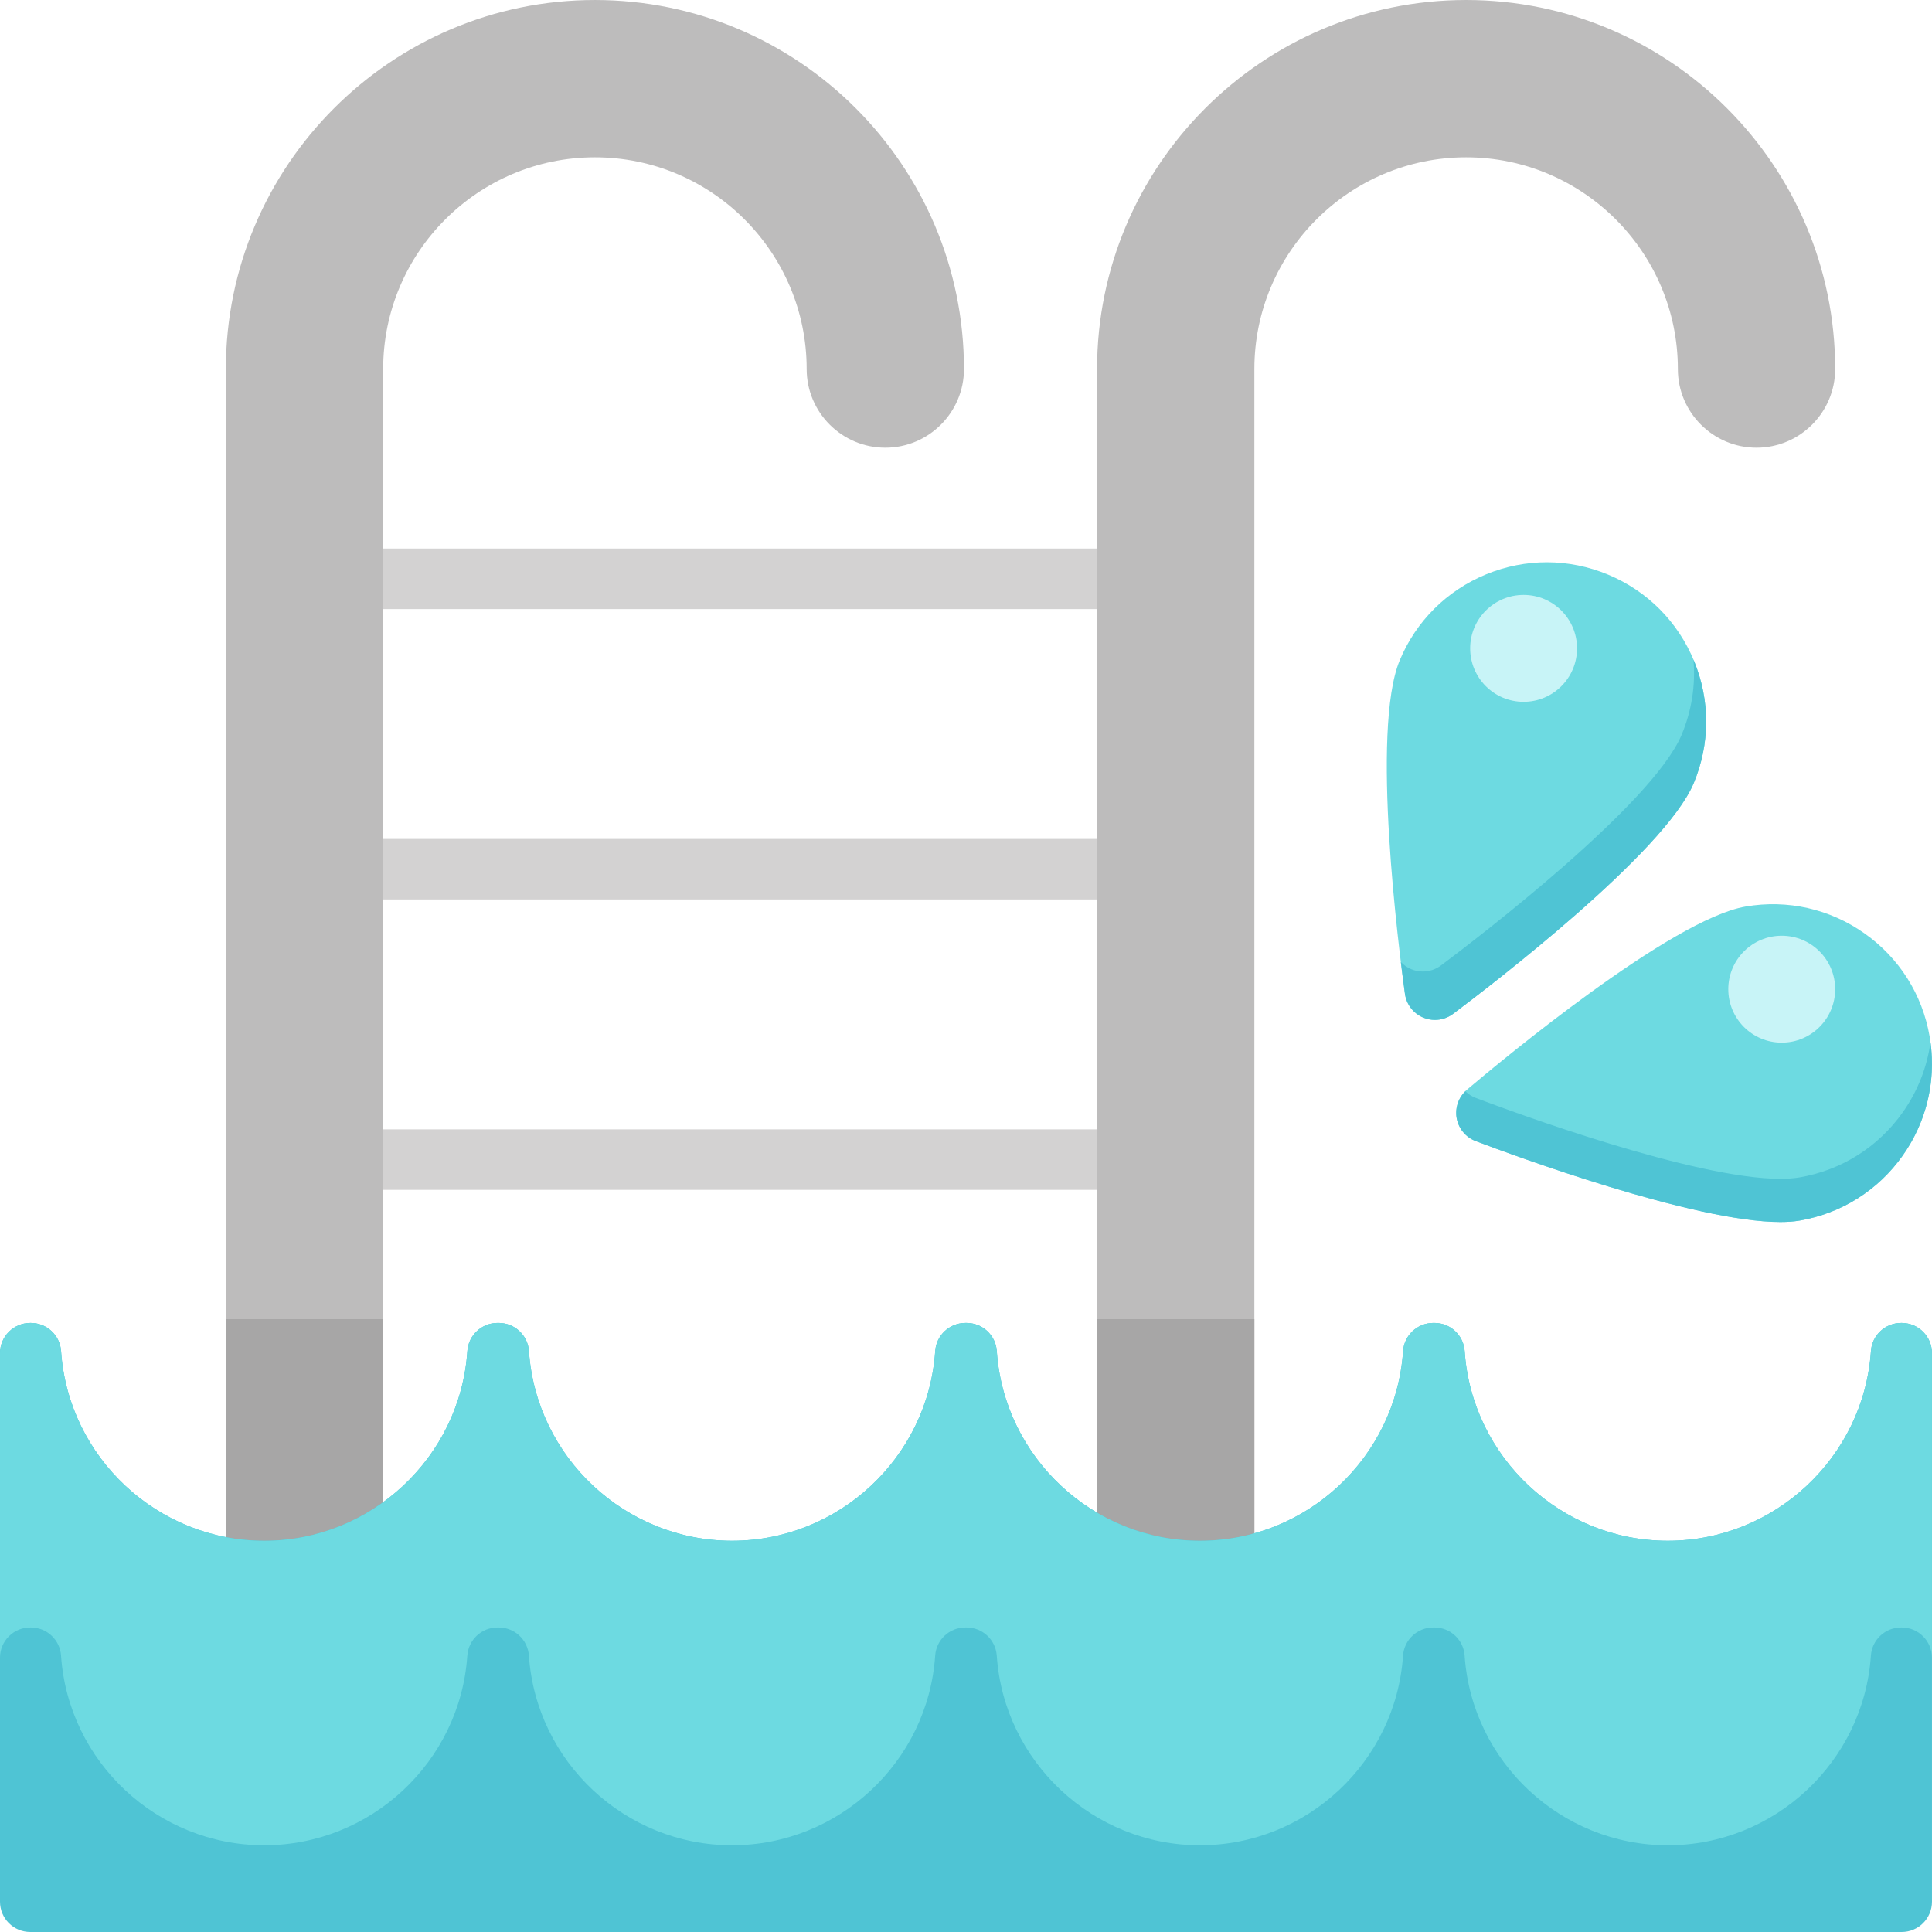
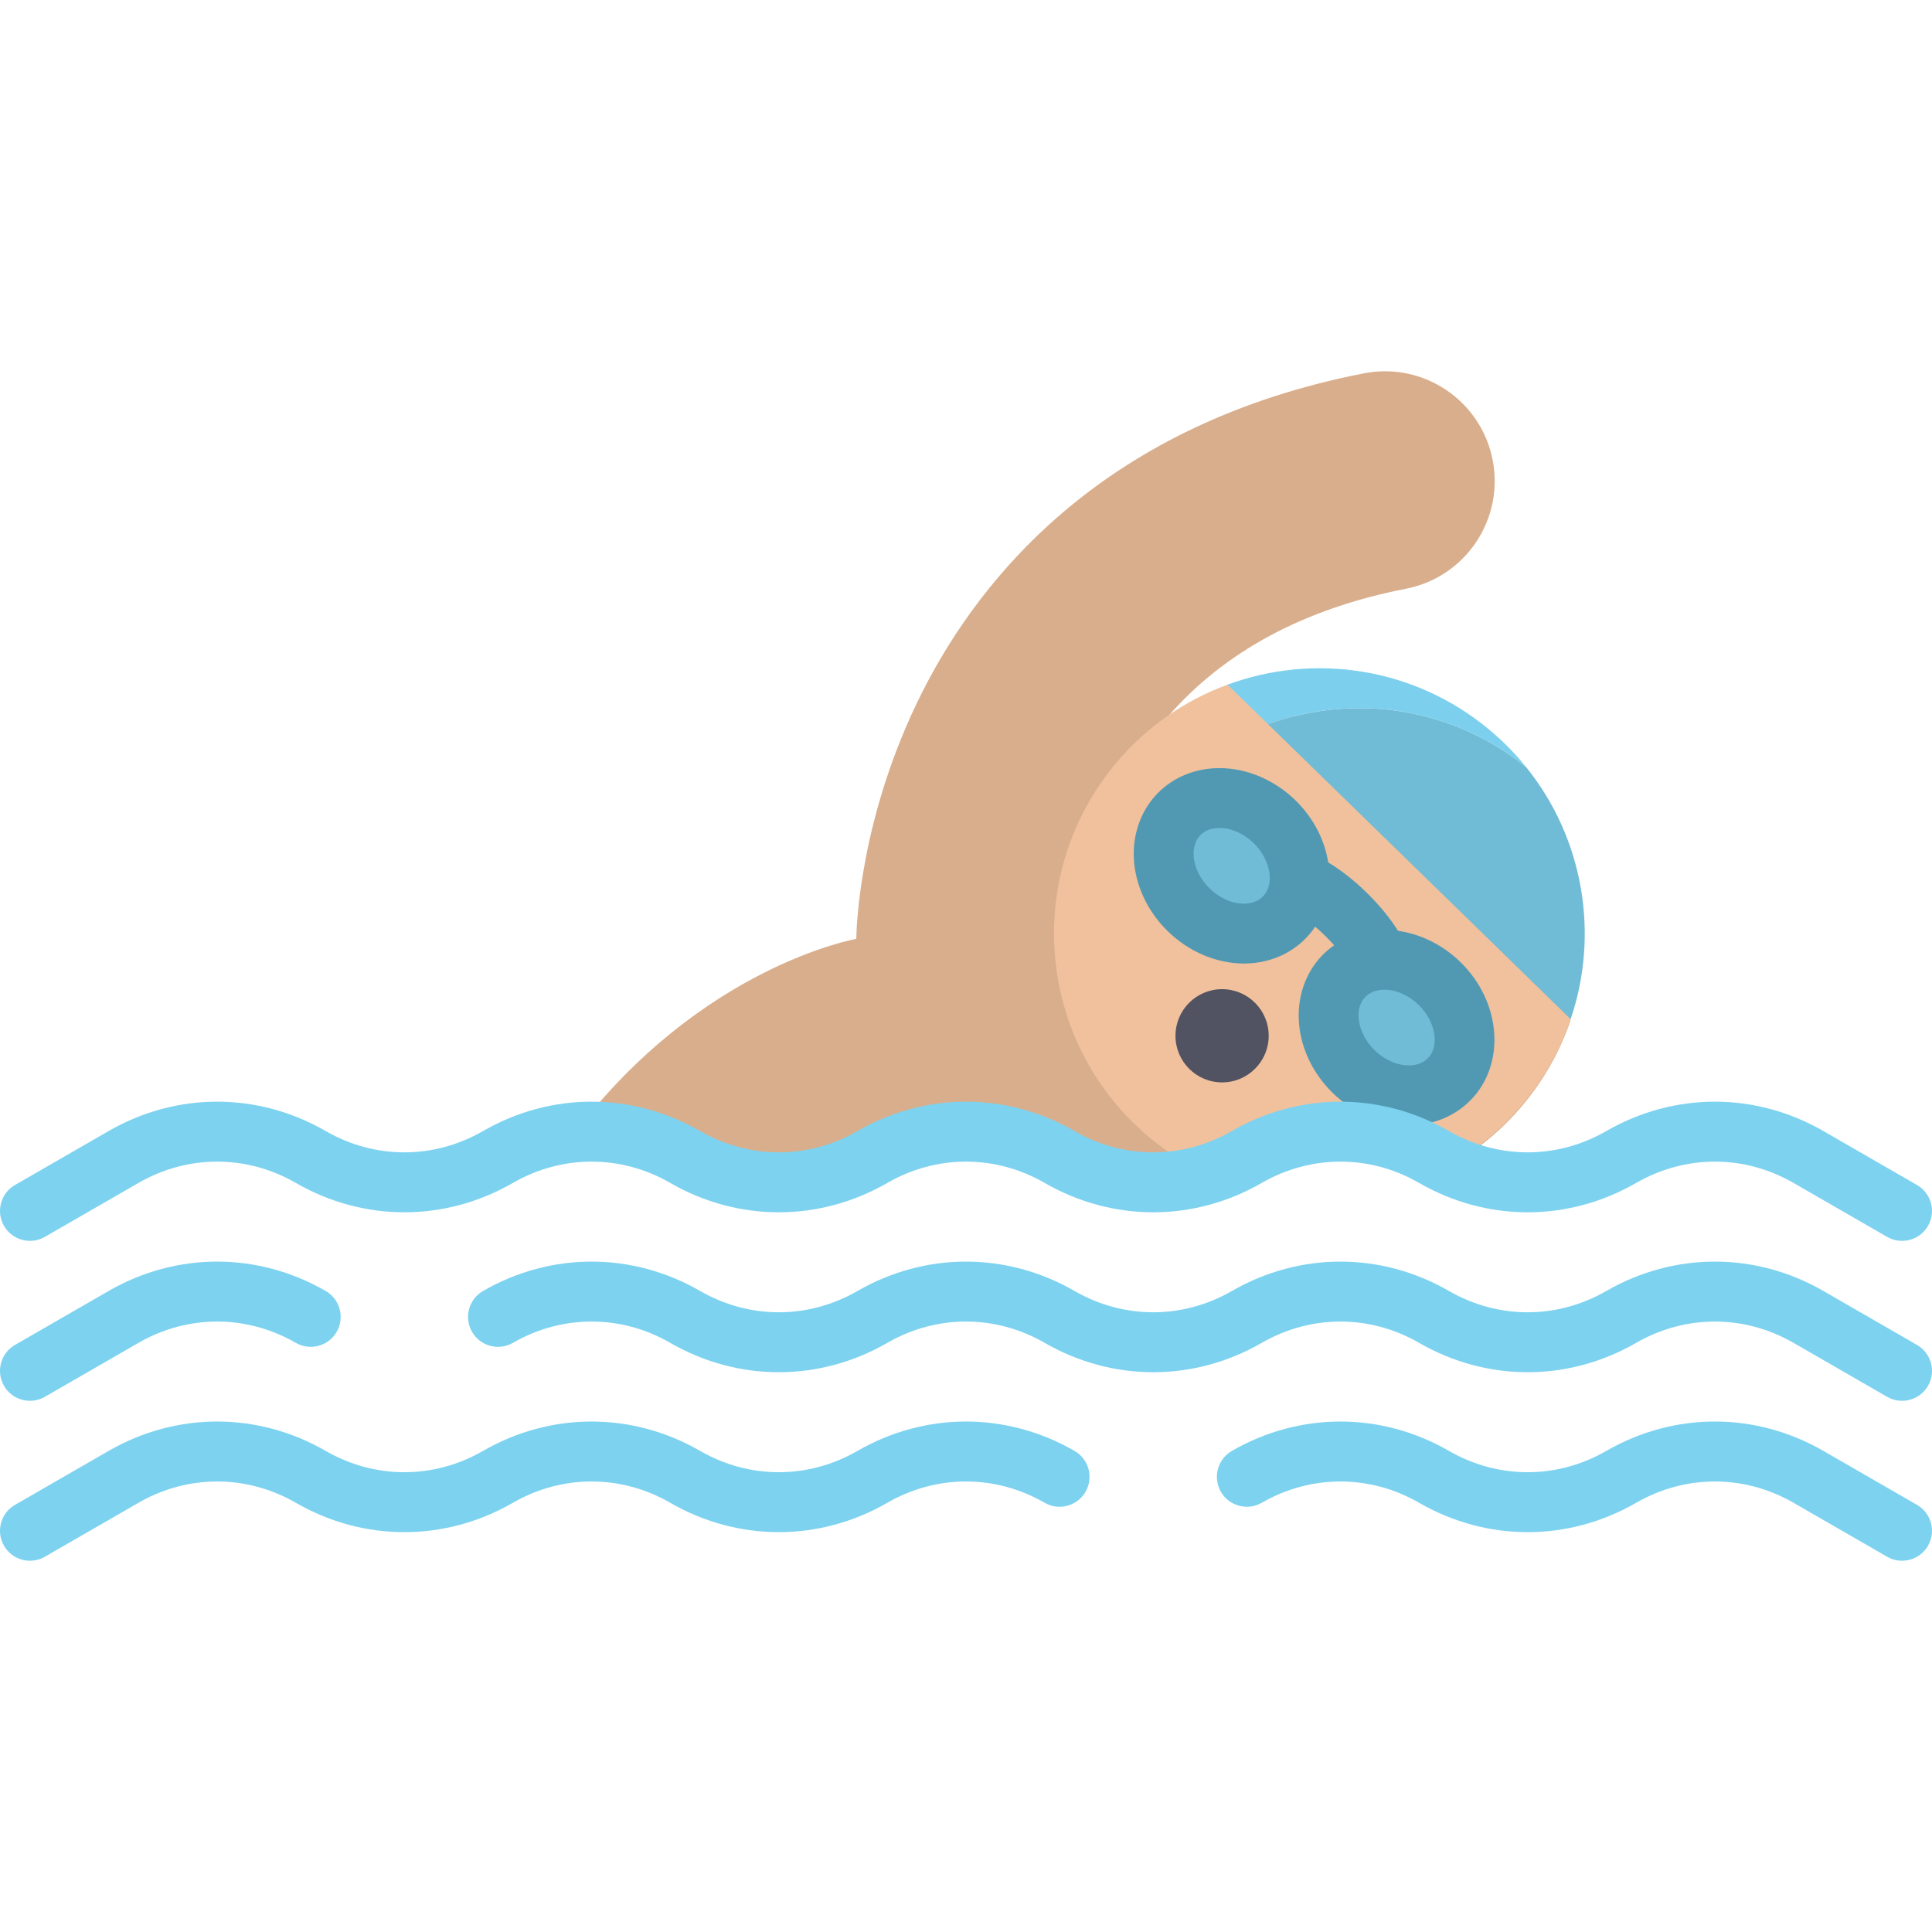
- <svg xmlns="http://www.w3.org/2000/svg" version="1.1" id="Layer_1" viewBox="0 0 512 512" xml:space="preserve">
+ <svg xmlns="http://www.w3.org/2000/svg" height="800px" width="800px" version="1.1" id="Layer_1" viewBox="0 0 512.001 512.001" xml:space="preserve">
  <g>
-     <path style="fill:#D3D2D2;" d="M311.579,161.403H93.527c-4.428,0-8.017-3.588-8.017-8.017s3.588-8.017,8.017-8.017h218.052   c4.428,0,8.017,3.588,8.017,8.017S316.008,161.403,311.579,161.403z" />
-     <path style="fill:#D3D2D2;" d="M311.579,238.363H93.527c-4.428,0-8.017-3.588-8.017-8.017c0-4.428,3.588-8.017,8.017-8.017h218.052   c4.428,0,8.017,3.588,8.017,8.017C319.596,234.775,316.008,238.363,311.579,238.363z" />
-     <path style="fill:#D3D2D2;" d="M311.579,315.324H93.527c-4.428,0-8.017-3.588-8.017-8.017s3.588-8.017,8.017-8.017h218.052   c4.428,0,8.017,3.588,8.017,8.017S316.008,315.324,311.579,315.324z" />
+     <path style="fill:#7DD2F0;" d="M7.94,371.228c-2.743,0-5.41-1.424-6.879-3.972c-2.187-3.794-0.884-8.645,2.91-10.832l24.807-14.298   c18.013-10.382,39.522-10.382,57.535,0c3.795,2.187,5.098,7.036,2.911,10.832c-2.188,3.795-7.04,5.097-10.832,2.911   c-13.055-7.525-28.64-7.525-41.692,0l-24.807,14.298C10.646,370.886,9.284,371.228,7.94,371.228z" />
+     <path style="fill:#7DD2F0;" d="M7.94,413.611c-2.743,0-5.41-1.424-6.879-3.972c-2.187-3.794-0.884-8.645,2.91-10.832l24.807-14.298   c18.013-10.382,39.522-10.382,57.535,0c13.054,7.524,28.64,7.523,41.692,0c18.012-10.382,39.521-10.382,57.535,0   c13.054,7.524,28.64,7.523,41.692,0c18.012-10.382,39.52-10.382,57.534,0c3.795,2.187,5.098,7.036,2.911,10.832   c-2.188,3.795-7.039,5.096-10.832,2.911c-13.054-7.524-28.64-7.524-41.691,0c-18.013,10.382-39.523,10.382-57.535,0   c-13.054-7.524-28.64-7.524-41.692,0c-18.012,10.381-39.521,10.383-57.535,0c-13.053-7.523-28.639-7.523-41.692,0L11.893,412.55   C10.646,413.269,9.284,413.611,7.94,413.611z" />
  </g>
+   <path style="fill:#D9AE8C;" d="M416.237,270.086l-28.092-58.597l-62.839-30.045l0.067,0.316l-0.062-0.061  c-5.552,2.044-10.886,4.794-15.85,8.255c14.974-17.276,36.117-28.658,63.138-33.933c15.763-3.077,26.048-18.351,22.971-34.113  c-3.076-15.764-18.352-26.05-34.113-22.972c-68.112,13.295-101.199,53.183-116.962,84.304  c-16.62,32.814-17.525,62.319-17.573,65.575c0,0-41.103,7.164-74.78,51.623c10.06-0.95,20.326,1.175,29.438,6.427l0,0  c15.432,8.895,34.182,8.895,49.613,0l0,0c15.432-8.895,34.182-8.895,49.613,0l0,0c12.879,7.424,28.065,8.628,41.709,3.659  c0.077-0.027,0.153-0.058,0.231-0.087c0.792-0.293,1.58-0.597,2.36-0.933c0.288-0.123,0.571-0.259,0.858-0.387  c0.592-0.268,1.185-0.528,1.769-0.82c0.905-0.448,1.802-0.923,2.687-1.434l0,0c0.862-0.497,1.737-0.956,2.618-1.397  c0.187-0.094,0.374-0.188,0.564-0.28c0.861-0.418,1.73-0.812,2.607-1.178c0.152-0.063,0.306-0.121,0.458-0.183  c0.804-0.326,1.613-0.629,2.427-0.91c0.152-0.053,0.303-0.11,0.457-0.161c0.889-0.298,1.786-0.566,2.686-0.811  c0.209-0.057,0.42-0.111,0.629-0.165c0.918-0.238,1.84-0.458,2.767-0.642c0.041-0.008,0.082-0.014,0.125-0.022  c0.896-0.176,1.796-0.318,2.697-0.443c0.221-0.031,0.441-0.062,0.662-0.09c0.905-0.113,1.813-0.204,2.722-0.267  c0.191-0.013,0.384-0.02,0.575-0.031c0.811-0.047,1.622-0.073,2.433-0.079c0.181-0.001,0.362-0.007,0.542-0.007  c0.906,0.003,1.813,0.036,2.718,0.089c0.238,0.014,0.475,0.032,0.712,0.049c0.919,0.068,1.837,0.15,2.752,0.27  c0.001,0,0.001,0,0.001,0c6.388,0.83,12.659,2.914,18.462,6.259c1.347,0.776,2.727,1.46,4.121,2.101  c7.195-4.047,13.799-9.426,19.414-16.128c5.751-6.863,9.948-14.504,12.668-22.501l-0.328-0.319L416.237,270.086z" />
+   <path style="fill:#F0C19C;" d="M388.145,211.488l-62.839-30.045l-0.137,0.049c-11.085,4.101-21.286,11.045-29.42,20.753  c-24.947,29.774-21.034,74.133,8.739,99.08c4.801,4.023,9.985,7.284,15.402,9.819c3.62-1.095,7.157-2.588,10.529-4.531l0,0  c15.432-8.895,34.182-8.895,49.613,0c1.347,0.776,2.727,1.46,4.121,2.101c7.195-4.047,13.799-9.426,19.414-16.128  c5.751-6.863,9.948-14.504,12.668-22.501L388.145,211.488z" />
  <g>
-     <path style="fill:#BDBCBC;" d="M101.544,97.805c0-30.942,25.174-56.116,56.116-56.116s56.116,25.174,56.116,56.116   c0,11.493,9.351,20.843,20.843,20.843s20.843-9.351,20.843-20.843c0-53.928-43.874-97.803-97.803-97.803   S59.857,43.877,59.857,97.805v313.183h41.686V97.805z" />
-     <path style="fill:#BDBCBC;" d="M388.539,0.002c-53.928,0-97.803,43.874-97.803,97.803v313.183h41.686V97.805   c0-30.942,25.174-56.116,56.116-56.116s56.116,25.174,56.116,56.116c0,11.493,9.351,20.843,20.843,20.843   s20.843-9.351,20.843-20.843C486.341,43.877,442.467,0.002,388.539,0.002z" />
+     <ellipse transform="matrix(0.7001 -0.7141 0.7141 0.7001 -65.9541 301.9032)" style="fill:#70BBD6;" cx="326.411" cy="229.464" rx="16.301" ry="19.542" />
+     <ellipse transform="matrix(-0.7001 0.7141 -0.7141 -0.7001 823.6375 198.6488)" style="fill:#70BBD6;" cx="370.1" cy="272.298" rx="16.301" ry="19.542" />
  </g>
+   <path style="fill:#5199B3;" d="M387.082,255.007c-4.647-4.556-10.543-7.482-16.593-8.329c-2.07-3.304-4.877-6.751-8.248-10.057  c-3.382-3.315-6.896-6.061-10.248-8.066c-0.933-5.871-3.831-11.706-8.625-16.406c-5.569-5.46-12.933-8.592-20.206-8.592  c-6.348,0-12.163,2.366-16.373,6.66c-4.655,4.749-6.919,11.522-6.211,18.582c0.665,6.627,3.813,13.003,8.864,17.954  c5.569,5.46,12.933,8.592,20.206,8.592c6.348,0,12.163-2.366,16.374-6.66c0.949-0.968,1.783-2.008,2.515-3.103  c0.838,0.712,1.705,1.49,2.598,2.367c0.897,0.879,1.696,1.733,2.426,2.56c-1.088,0.761-2.119,1.608-3.06,2.568  c-4.655,4.748-6.919,11.521-6.211,18.581c0.665,6.627,3.813,13.003,8.864,17.955c5.569,5.459,12.933,8.591,20.205,8.591  c0.001,0,0.001,0,0.002,0c6.348,0,12.163-2.366,16.373-6.66C399.09,282.002,397.9,265.613,387.082,255.007z M329.649,239.482  c-3.156,0-6.473-1.478-9.102-4.057c-2.369-2.322-3.895-5.315-4.186-8.211c-0.14-1.39-0.097-4.005,1.754-5.892  c1.542-1.572,3.595-1.903,5.046-1.903c3.156,0,6.473,1.478,9.101,4.057c2.847,2.791,4.331,6.403,4.235,9.502  c-0.002,0.023-0.003,0.045-0.005,0.069c-0.069,1.765-0.648,3.362-1.798,4.533C333.155,239.152,331.101,239.482,329.649,239.482z   M378.41,280.438c-1.542,1.572-3.595,1.903-5.046,1.903h-0.001c-3.156,0-6.473-1.478-9.101-4.055  c-2.37-2.322-3.896-5.316-4.187-8.212c-0.14-1.39-0.097-4.004,1.754-5.892c1.542-1.571,3.595-1.902,5.047-1.902  c3.154,0,6.472,1.477,9.1,4.055C380.471,270.74,381.586,277.198,378.41,280.438z" />
+   <circle style="fill:#515262;" cx="323.866" cy="274.493" r="12.352" />
  <g>
-     <rect x="59.857" y="349.599" style="fill:#A7A6A6;" width="41.686" height="61.386" />
-     <rect x="290.736" y="349.599" style="fill:#A7A6A6;" width="41.686" height="61.386" />
+     <path style="fill:#7DD2F0;" d="M504.061,371.228c-1.344,0-2.706-0.342-3.953-1.061l-24.807-14.298   c-13.055-7.526-28.639-7.522-41.694,0c-18.012,10.382-39.521,10.382-57.534,0c-13.054-7.524-28.639-7.524-41.692,0   c-18.013,10.382-39.524,10.381-57.535,0c-13.054-7.524-28.64-7.524-41.691,0c-18.013,10.381-39.523,10.383-57.535,0   c-13.054-7.525-28.64-7.525-41.692,0c-3.795,2.185-8.644,0.883-10.832-2.911c-2.187-3.795-0.884-8.645,2.911-10.832   c18.012-10.382,39.521-10.382,57.535,0c13.054,7.524,28.64,7.525,41.692,0c18.012-10.382,39.52-10.382,57.534,0   c13.053,7.524,28.639,7.524,41.694,0c18.012-10.382,39.521-10.382,57.534,0c13.054,7.524,28.639,7.524,41.692,0   c18.012-10.381,39.522-10.382,57.535,0l24.807,14.298c3.795,2.187,5.098,7.038,2.911,10.832   C509.471,369.805,506.803,371.228,504.061,371.228z" />
+     <path style="fill:#7DD2F0;" d="M504.061,413.611c-1.344,0-2.706-0.342-3.953-1.061l-24.807-14.298   c-13.055-7.525-28.639-7.523-41.694,0c-18.012,10.382-39.521,10.382-57.534,0c-13.054-7.524-28.639-7.524-41.692,0   c-3.796,2.185-8.645,0.884-10.832-2.911c-2.187-3.795-0.884-8.645,2.911-10.832c18.012-10.382,39.521-10.382,57.534,0   c13.054,7.524,28.639,7.524,41.692,0c18.012-10.383,39.522-10.382,57.535,0l24.807,14.298c3.795,2.187,5.098,7.038,2.911,10.832   C509.471,412.188,506.803,413.611,504.061,413.611z" />
+     <path style="fill:#7DD2F0;" d="M504.061,328.844c-1.344,0-2.706-0.342-3.953-1.061l-24.807-14.298   c-13.053-7.525-28.639-7.523-41.694,0c-18.012,10.385-39.52,10.383-57.535,0c-13.052-7.525-28.638-7.523-41.691,0   c-18.012,10.385-39.521,10.383-57.536,0c-13.054-7.525-28.639-7.523-41.69,0c-18.013,10.383-39.523,10.383-57.536,0   c-13.054-7.525-28.639-7.523-41.692,0c-18.012,10.383-39.521,10.383-57.535,0c-13.054-7.525-28.639-7.523-41.692,0l-24.807,14.298   c-3.794,2.186-8.644,0.885-10.833-2.911c-2.187-3.794-0.884-8.645,2.91-10.832l24.807-14.298c18.013-10.382,39.522-10.382,57.535,0   c13.054,7.524,28.639,7.524,41.692,0c18.013-10.382,39.522-10.382,57.535,0c13.054,7.524,28.639,7.524,41.692,0   c18.013-10.382,39.521-10.382,57.535,0c13.054,7.524,28.641,7.526,41.692,0c18.014-10.383,39.522-10.382,57.535,0   c13.054,7.524,28.64,7.524,41.691,0c18.014-10.381,39.524-10.382,57.536,0l24.807,14.298c3.795,2.187,5.098,7.038,2.911,10.832   C509.471,327.42,506.803,328.844,504.061,328.844z" />
  </g>
-   <path style="fill:#6DDAE1;" d="M511.378,274.691c-1.913-11.113-8.039-20.819-17.252-27.324c-9.212-6.507-20.404-9.033-31.519-7.123  c-19.769,3.403-64.999,41.037-73.864,48.546c-2.166,1.835-3.2,4.679-2.719,7.477c0.482,2.797,2.407,5.133,5.062,6.138  c10.036,3.799,57.88,21.44,80.716,21.44c1.893,0,3.616-0.122,5.13-0.382h-0.001c11.114-1.912,20.82-8.039,27.325-17.251  C510.761,297,513.29,285.805,511.378,274.691z" />
-   <path style="fill:#4FC4D4;" d="M504.255,294.766c-6.506,9.211-16.211,15.338-27.325,17.251h0.001  c-1.514,0.26-3.237,0.382-5.13,0.382c-22.835,0-70.68-17.641-80.716-21.44c-1.05-0.398-1.98-1.009-2.757-1.769  c-1.873,1.833-2.755,4.469-2.306,7.077c0.482,2.797,2.407,5.133,5.062,6.138c10.036,3.799,57.88,21.44,80.716,21.44  c1.893,0,3.616-0.122,5.13-0.382h-0.001c11.114-1.912,20.82-8.039,27.325-17.251c6.211-8.794,8.787-19.394,7.346-30.007  C510.692,282.816,508.215,289.158,504.255,294.766z" />
-   <path style="fill:#6DDAE1;" d="M448.87,207.511c4.344-10.407,4.376-21.883,0.088-32.313c-4.287-10.431-12.38-18.568-22.788-22.911  c-10.409-4.346-21.886-4.376-32.313-0.088c-10.431,4.287-18.568,12.38-22.911,22.788c-7.727,18.512-0.207,76.868,1.378,88.378  c0.387,2.813,2.234,5.211,4.854,6.303c0.994,0.416,2.043,0.619,3.087,0.619c1.707,0,3.399-0.545,4.808-1.601  C394.369,261.718,441.144,226.024,448.87,207.511z" />
-   <path style="fill:#4FC4D4;" d="M448.957,175.197c-0.055-0.134-0.118-0.262-0.173-0.394c0.585,6.704-0.45,13.495-3.116,19.882  c-7.727,18.512-54.5,54.207-63.799,61.174c-1.409,1.056-3.101,1.601-4.808,1.601c-1.044,0-2.093-0.203-3.087-0.619  c-1.058-0.441-1.981-1.103-2.742-1.911c0.453,3.725,0.843,6.645,1.089,8.435c0.387,2.813,2.234,5.211,4.854,6.303  c0.994,0.416,2.043,0.619,3.087,0.619c1.707,0,3.399-0.545,4.808-1.601c9.298-6.968,56.072-42.662,63.799-61.174  C453.215,197.104,453.246,185.629,448.957,175.197z" />
-   <g>
-     <circle style="fill:#C8F4F7;" cx="403.77" cy="171.823" r="14.163" />
-     <circle style="fill:#C8F4F7;" cx="472.179" cy="262.143" r="14.163" />
-   </g>
-   <path style="fill:#4FC4D4;" d="M503.978,350.597h-0.162c-4.216,0-7.711,3.265-7.997,7.47c-1.923,28.177-25.569,50.249-53.834,50.249  c-28.266,0-51.911-22.071-53.834-50.249c-0.288-4.206-3.782-7.47-7.997-7.47h-0.326c-4.216,0-7.711,3.265-7.997,7.47  c-1.923,28.177-25.569,50.249-53.834,50.249s-51.911-22.071-53.834-50.249c-0.288-4.206-3.782-7.47-7.997-7.47h-0.326  c-4.216,0-7.711,3.265-7.997,7.47c-1.923,28.177-25.569,50.249-53.834,50.249s-51.911-22.071-53.834-50.249  c-0.288-4.206-3.782-7.47-7.997-7.47h-0.326c-4.216,0-7.711,3.265-7.997,7.47c-1.923,28.177-25.569,50.249-53.834,50.249  s-51.911-22.071-53.834-50.249c-0.288-4.206-3.782-7.47-7.997-7.47H8.017c-4.428,0-8.017,3.588-8.017,8.017v145.368  c0,4.428,3.588,8.017,8.017,8.017h495.961c4.428,0,8.017-3.588,8.017-8.017V358.613  C511.995,354.185,508.406,350.597,503.978,350.597z" />
-   <path style="fill:#6DDAE1;" d="M503.978,350.597h-0.162c-4.216,0-7.711,3.265-7.997,7.47c-1.923,28.177-25.569,50.249-53.834,50.249  c-28.266,0-51.911-22.071-53.834-50.249c-0.288-4.206-3.782-7.47-7.997-7.47h-0.326c-4.216,0-7.711,3.265-7.997,7.47  c-1.923,28.177-25.569,50.249-53.834,50.249s-51.911-22.071-53.834-50.249c-0.288-4.206-3.782-7.47-7.997-7.47h-0.326  c-4.216,0-7.711,3.265-7.997,7.47c-1.923,28.177-25.569,50.249-53.834,50.249s-51.911-22.071-53.834-50.249  c-0.288-4.206-3.782-7.47-7.997-7.47h-0.326c-4.216,0-7.711,3.265-7.997,7.47c-1.923,28.177-25.569,50.249-53.834,50.249  s-51.911-22.071-53.834-50.249c-0.288-4.206-3.782-7.47-7.997-7.47H8.017c-4.428,0-8.017,3.588-8.017,8.017v80.701  c0-4.428,3.588-8.017,8.017-8.017h0.162c4.216,0,7.711,3.265,7.997,7.47c1.923,28.177,25.569,50.249,53.834,50.249  s51.911-22.071,53.834-50.249c0.288-4.206,3.782-7.47,7.997-7.47h0.326c4.216,0,7.711,3.265,7.997,7.47  c1.923,28.177,25.569,50.249,53.834,50.249s51.911-22.071,53.834-50.249c0.288-4.206,3.782-7.47,7.997-7.47h0.326  c4.216,0,7.711,3.265,7.997,7.47c1.923,28.177,25.569,50.249,53.834,50.249c28.266,0,51.911-22.071,53.834-50.249  c0.288-4.206,3.782-7.47,7.997-7.47h0.326c4.216,0,7.711,3.265,7.997,7.47c1.923,28.177,25.569,50.249,53.834,50.249  s51.911-22.071,53.834-50.249c0.288-4.206,3.782-7.47,7.997-7.47h0.163c4.428,0,8.017,3.588,8.017,8.017v-80.701  C511.995,354.185,508.406,350.597,503.978,350.597z" />
+   <path style="fill:#70BBD6;" d="M404.471,203.326c-19.856-16.078-45.908-19.574-68.388-11.378l80.154,78.138  c7.649-22.482,3.475-47.793-11.717-66.69L404.471,203.326z" />
+   <path style="fill:#7CCFED;" d="M404.471,203.326c-2.833-3.515-6.048-6.809-9.641-9.819c-20.026-16.779-46.645-20.484-69.523-12.063  l10.776,10.505C358.563,183.751,384.614,187.248,404.471,203.326z" />
</svg>
